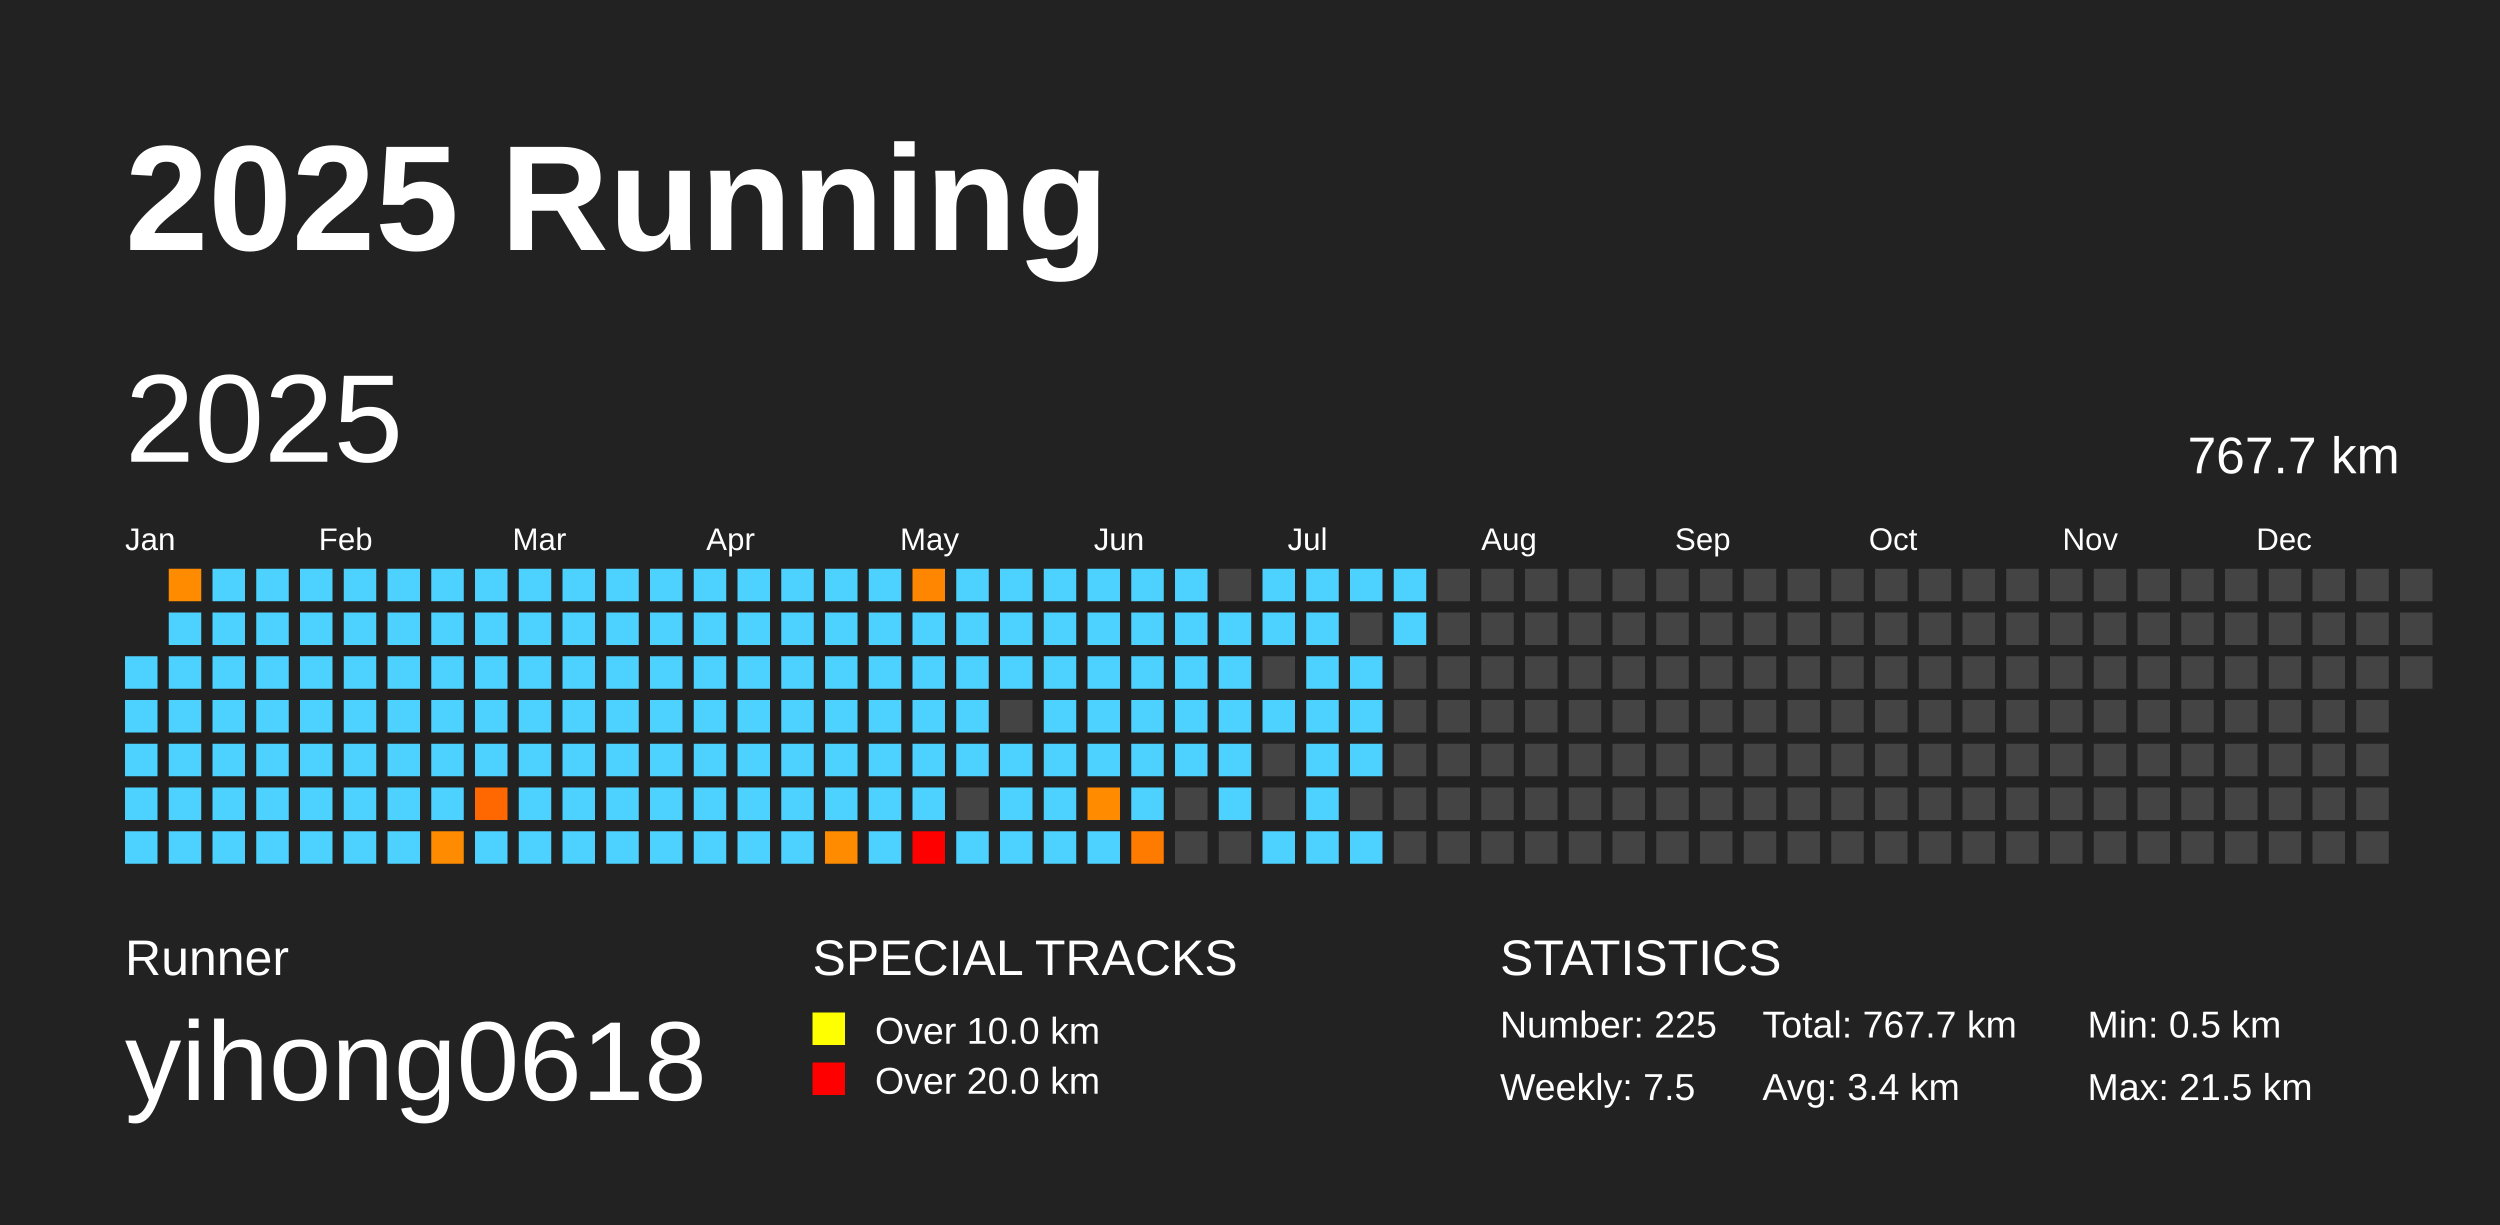
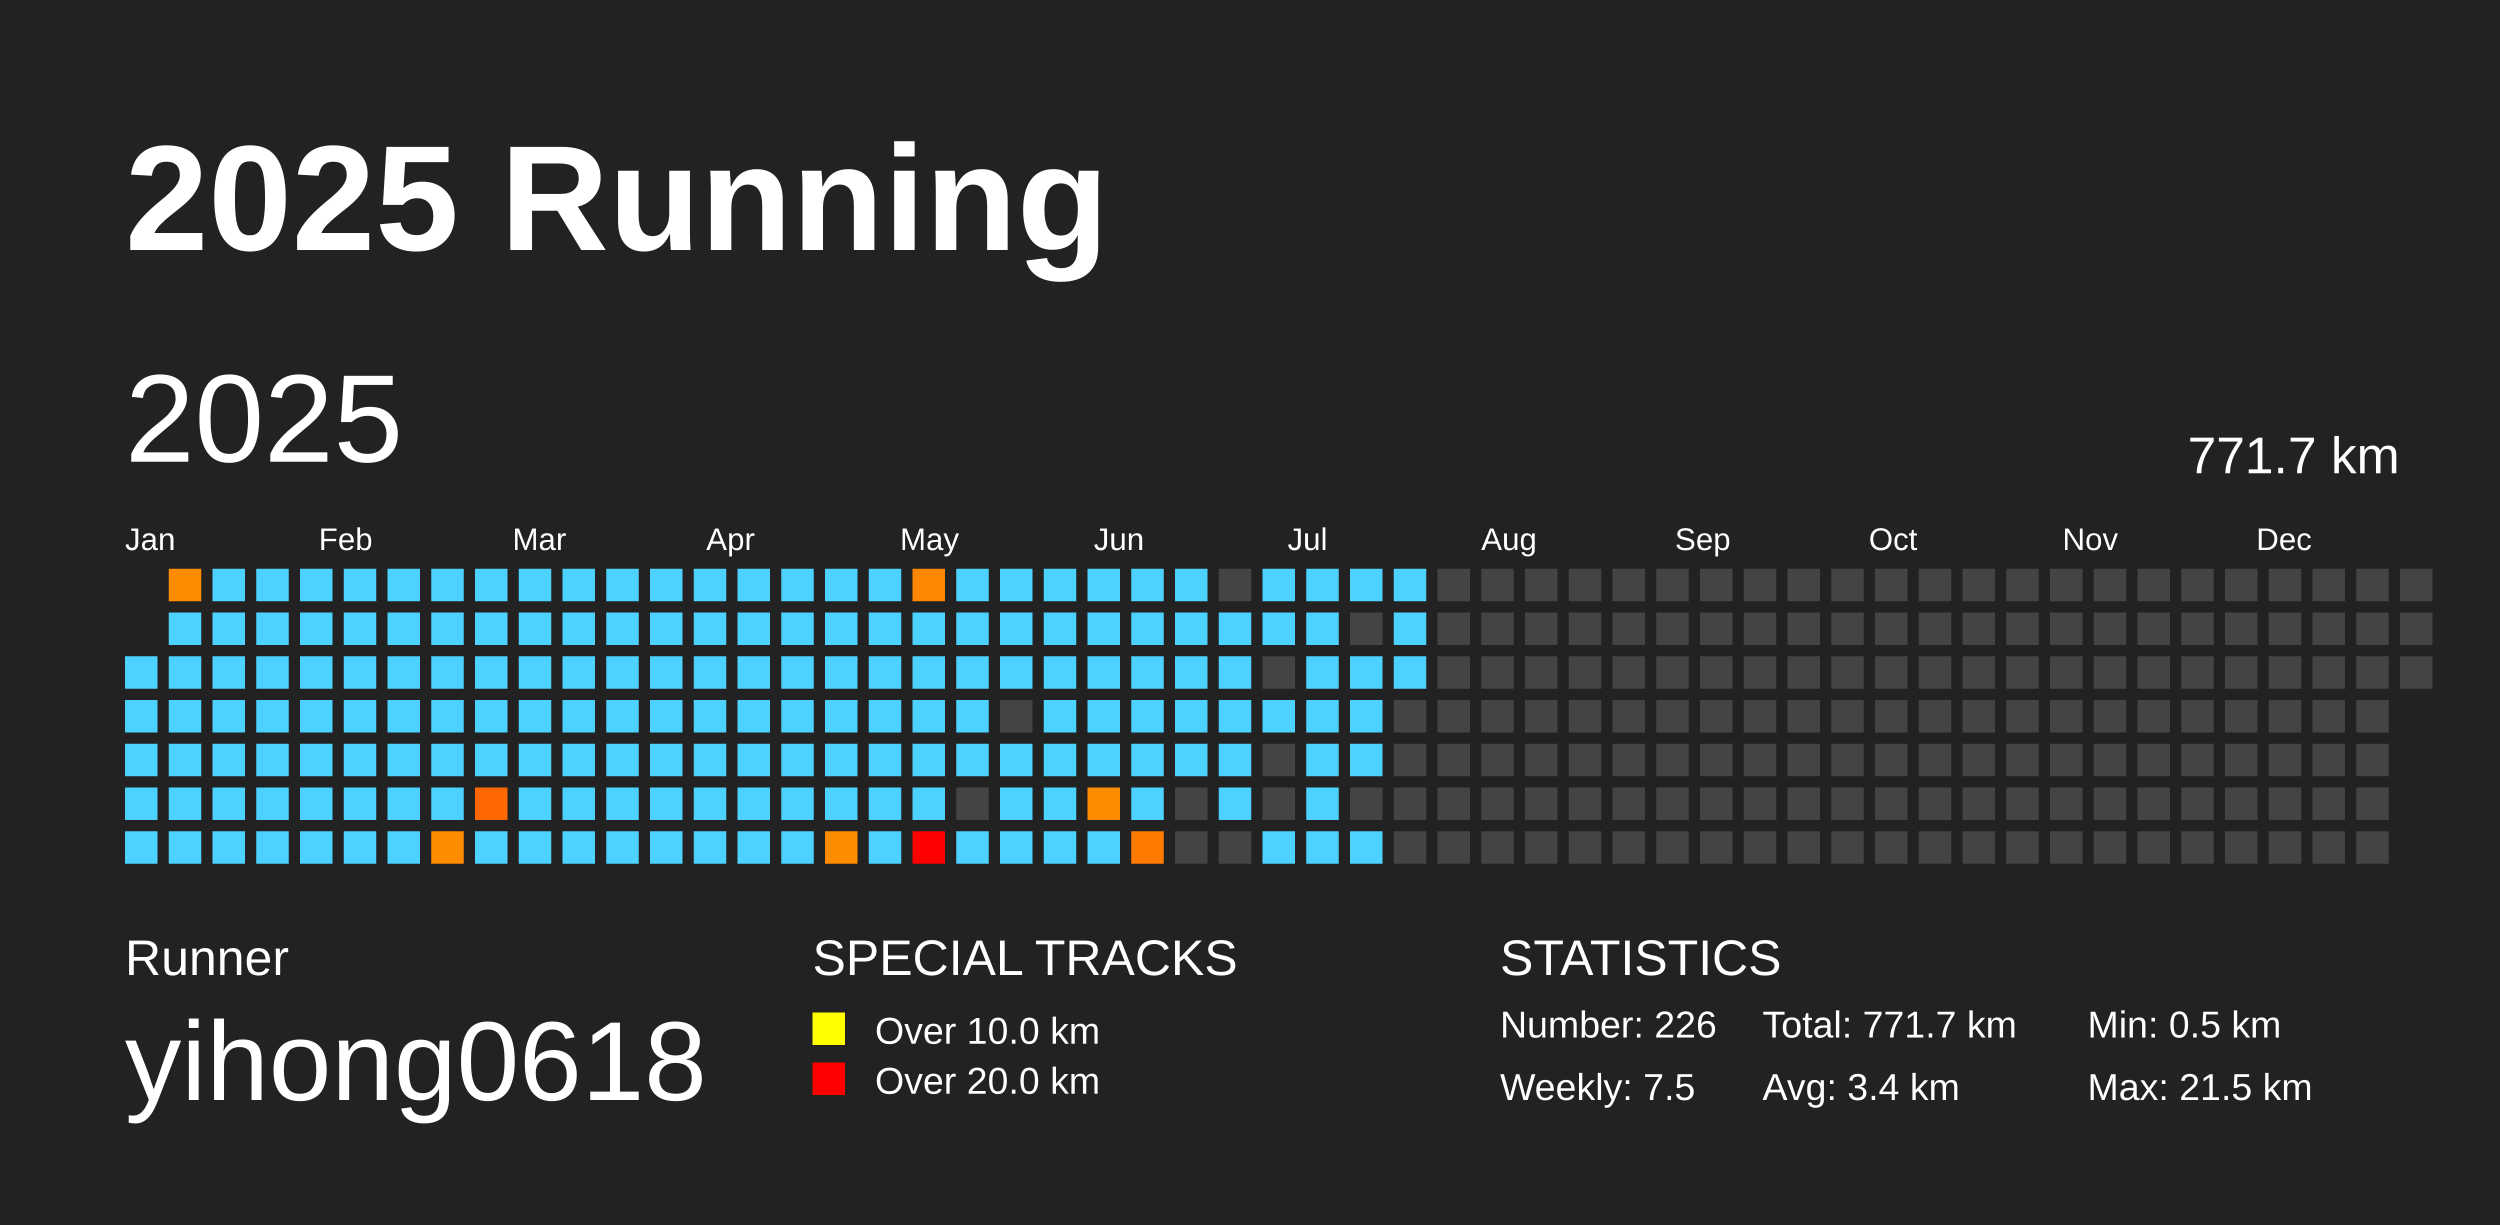
<svg xmlns="http://www.w3.org/2000/svg" baseProfile="full" height="98mm" version="1.1" viewBox="0,0,200,98" width="200mm">
  <defs />
  <rect fill="#222222" height="98" width="200" x="0" y="0" />
  <text fill="#FFFFFF" style="font-size:12px; font-family:Arial; font-weight:bold;" x="10" y="20">2025 Running</text>
  <text fill="#FFFFFF" style="font-size:4px; font-family:Arial" x="10" y="78">Runner</text>
  <text fill="#FFFFFF" style="font-size:9px; font-family:Arial" x="10" y="88">yihong0618</text>
  <text fill="#FFFFFF" style="font-size:4px; font-family:Arial" x="65" y="78">SPECIAL TRACKS</text>
  <rect fill="yellow" height="2.6" width="2.6" x="65" y="81" />
  <text fill="#FFFFFF" style="font-size:3px; font-family:Arial" x="70" y="83.5">Over 10.0 km</text>
  <rect fill="red" height="2.6" width="2.6" x="65" y="85" />
  <text fill="#FFFFFF" style="font-size:3px; font-family:Arial" x="70" y="87.5">Over 20.0 km</text>
  <text fill="#FFFFFF" style="font-size:4px; font-family:Arial" x="120" y="78">STATISTICS</text>
-   <text fill="#FFFFFF" style="font-size:3px; font-family:Arial" x="120" y="83">Number: 225</text>
+   <text fill="#FFFFFF" style="font-size:3px; font-family:Arial" x="120" y="83">Number: 226</text>
  <text fill="#FFFFFF" style="font-size:3px; font-family:Arial" x="120" y="88">Weekly: 7.5</text>
-   <text fill="#FFFFFF" style="font-size:3px; font-family:Arial" x="141" y="83">Total: 767.7 km</text>
+   <text fill="#FFFFFF" style="font-size:3px; font-family:Arial" x="141" y="83">Total: 771.7 km</text>
  <text fill="#FFFFFF" style="font-size:3px; font-family:Arial" x="141" y="88">Avg: 3.4 km</text>
  <text fill="#FFFFFF" style="font-size:3px; font-family:Arial" x="167" y="83">Min: 0.5 km</text>
  <text fill="#FFFFFF" style="font-size:3px; font-family:Arial" x="167" y="88">Max: 21.5 km</text>
  <text dominant-baseline="hanging" fill="#FFFFFF" style="font-size:10.0px; font-family:Arial;" x="10" y="30">2025</text>
-   <text dominant-baseline="hanging" fill="#FFFFFF" style="font-size:4.125px; font-family:Arial;" x="175" y="35">767.7 km</text>
+   <text dominant-baseline="hanging" fill="#FFFFFF" style="font-size:4.125px; font-family:Arial;" x="175" y="35">771.7 km</text>
  <text fill="#FFFFFF" style="font-size:2.5px; font-family:Arial" x="10.0" y="44">Jan</text>
  <text fill="#FFFFFF" style="font-size:2.5px; font-family:Arial" x="25.5" y="44">Feb</text>
  <text fill="#FFFFFF" style="font-size:2.5px; font-family:Arial" x="41.0" y="44">Mar</text>
  <text fill="#FFFFFF" style="font-size:2.5px; font-family:Arial" x="56.5" y="44">Apr</text>
  <text fill="#FFFFFF" style="font-size:2.5px; font-family:Arial" x="72.0" y="44">May</text>
  <text fill="#FFFFFF" style="font-size:2.5px; font-family:Arial" x="87.5" y="44">Jun</text>
  <text fill="#FFFFFF" style="font-size:2.5px; font-family:Arial" x="103.0" y="44">Jul</text>
  <text fill="#FFFFFF" style="font-size:2.5px; font-family:Arial" x="118.5" y="44">Aug</text>
  <text fill="#FFFFFF" style="font-size:2.5px; font-family:Arial" x="134.0" y="44">Sep</text>
  <text fill="#FFFFFF" style="font-size:2.5px; font-family:Arial" x="149.5" y="44">Oct</text>
  <text fill="#FFFFFF" style="font-size:2.5px; font-family:Arial" x="165.0" y="44">Nov</text>
  <text fill="#FFFFFF" style="font-size:2.5px; font-family:Arial" x="180.5" y="44">Dec</text>
  <rect fill="#4dd2ff" height="2.6" width="2.6" x="10.0" y="52.5" />
  <rect fill="#4dd2ff" height="2.6" width="2.6" x="10.0" y="56.0" />
  <rect fill="#4dd2ff" height="2.6" width="2.6" x="10.0" y="59.5" />
  <rect fill="#4dd2ff" height="2.6" width="2.6" x="10.0" y="63.0" />
  <rect fill="#4dd2ff" height="2.6" width="2.6" x="10.0" y="66.5" />
  <rect fill="#ff8c00" height="2.6" width="2.6" x="13.5" y="45.5" />
  <rect fill="#4dd2ff" height="2.6" width="2.6" x="13.5" y="49.0" />
  <rect fill="#4dd2ff" height="2.6" width="2.6" x="13.5" y="52.5" />
  <rect fill="#4dd2ff" height="2.6" width="2.6" x="13.5" y="56.0" />
  <rect fill="#4dd2ff" height="2.6" width="2.6" x="13.5" y="59.5" />
  <rect fill="#4dd2ff" height="2.6" width="2.6" x="13.5" y="63.0" />
  <rect fill="#4dd2ff" height="2.6" width="2.6" x="13.5" y="66.5" />
  <rect fill="#4dd2ff" height="2.6" width="2.6" x="17.0" y="45.5" />
  <rect fill="#4dd2ff" height="2.6" width="2.6" x="17.0" y="49.0" />
  <rect fill="#4dd2ff" height="2.6" width="2.6" x="17.0" y="52.5" />
  <rect fill="#4dd2ff" height="2.6" width="2.6" x="17.0" y="56.0" />
  <rect fill="#4dd2ff" height="2.6" width="2.6" x="17.0" y="59.5" />
  <rect fill="#4dd2ff" height="2.6" width="2.6" x="17.0" y="63.0" />
  <rect fill="#4dd2ff" height="2.6" width="2.6" x="17.0" y="66.5" />
  <rect fill="#4dd2ff" height="2.6" width="2.6" x="20.5" y="45.5" />
  <rect fill="#4dd2ff" height="2.6" width="2.6" x="20.5" y="49.0" />
  <rect fill="#4dd2ff" height="2.6" width="2.6" x="20.5" y="52.5" />
  <rect fill="#4dd2ff" height="2.6" width="2.6" x="20.5" y="56.0" />
  <rect fill="#4dd2ff" height="2.6" width="2.6" x="20.5" y="59.5" />
  <rect fill="#4dd2ff" height="2.6" width="2.6" x="20.5" y="63.0" />
  <rect fill="#4dd2ff" height="2.6" width="2.6" x="20.5" y="66.5" />
  <rect fill="#4dd2ff" height="2.6" width="2.6" x="24.0" y="45.5" />
  <rect fill="#4dd2ff" height="2.6" width="2.6" x="24.0" y="49.0" />
  <rect fill="#4dd2ff" height="2.6" width="2.6" x="24.0" y="52.5" />
  <rect fill="#4dd2ff" height="2.6" width="2.6" x="24.0" y="56.0" />
  <rect fill="#4dd2ff" height="2.6" width="2.6" x="24.0" y="59.5" />
  <rect fill="#4dd2ff" height="2.6" width="2.6" x="24.0" y="63.0" />
  <rect fill="#4dd2ff" height="2.6" width="2.6" x="24.0" y="66.5" />
  <rect fill="#4dd2ff" height="2.6" width="2.6" x="27.5" y="45.5" />
  <rect fill="#4dd2ff" height="2.6" width="2.6" x="27.5" y="49.0" />
  <rect fill="#4dd2ff" height="2.6" width="2.6" x="27.5" y="52.5" />
  <rect fill="#4dd2ff" height="2.6" width="2.6" x="27.5" y="56.0" />
  <rect fill="#4dd2ff" height="2.6" width="2.6" x="27.5" y="59.5" />
  <rect fill="#4dd2ff" height="2.6" width="2.6" x="27.5" y="63.0" />
  <rect fill="#4dd2ff" height="2.6" width="2.6" x="27.5" y="66.5" />
  <rect fill="#4dd2ff" height="2.6" width="2.6" x="31.0" y="45.5" />
  <rect fill="#4dd2ff" height="2.6" width="2.6" x="31.0" y="49.0" />
  <rect fill="#4dd2ff" height="2.6" width="2.6" x="31.0" y="52.5" />
  <rect fill="#4dd2ff" height="2.6" width="2.6" x="31.0" y="56.0" />
  <rect fill="#4dd2ff" height="2.6" width="2.6" x="31.0" y="59.5" />
  <rect fill="#4dd2ff" height="2.6" width="2.6" x="31.0" y="63.0" />
  <rect fill="#4dd2ff" height="2.6" width="2.6" x="31.0" y="66.5" />
  <rect fill="#4dd2ff" height="2.6" width="2.6" x="34.5" y="45.5" />
  <rect fill="#4dd2ff" height="2.6" width="2.6" x="34.5" y="49.0" />
  <rect fill="#4dd2ff" height="2.6" width="2.6" x="34.5" y="52.5" />
  <rect fill="#4dd2ff" height="2.6" width="2.6" x="34.5" y="56.0" />
  <rect fill="#4dd2ff" height="2.6" width="2.6" x="34.5" y="59.5" />
  <rect fill="#4dd2ff" height="2.6" width="2.6" x="34.5" y="63.0" />
  <rect fill="#ff8c00" height="2.6" width="2.6" x="34.5" y="66.5" />
  <rect fill="#4dd2ff" height="2.6" width="2.6" x="38.0" y="45.5" />
  <rect fill="#4dd2ff" height="2.6" width="2.6" x="38.0" y="49.0" />
  <rect fill="#4dd2ff" height="2.6" width="2.6" x="38.0" y="52.5" />
  <rect fill="#4dd2ff" height="2.6" width="2.6" x="38.0" y="56.0" />
  <rect fill="#4dd2ff" height="2.6" width="2.6" x="38.0" y="59.5" />
  <rect fill="#ff6700" height="2.6" width="2.6" x="38.0" y="63.0" />
  <rect fill="#4dd2ff" height="2.6" width="2.6" x="38.0" y="66.5" />
  <rect fill="#4dd2ff" height="2.6" width="2.6" x="41.5" y="45.5" />
  <rect fill="#4dd2ff" height="2.6" width="2.6" x="41.5" y="49.0" />
  <rect fill="#4dd2ff" height="2.6" width="2.6" x="41.5" y="52.5" />
  <rect fill="#4dd2ff" height="2.6" width="2.6" x="41.5" y="56.0" />
  <rect fill="#4dd2ff" height="2.6" width="2.6" x="41.5" y="59.5" />
  <rect fill="#4dd2ff" height="2.6" width="2.6" x="41.5" y="63.0" />
  <rect fill="#4dd2ff" height="2.6" width="2.6" x="41.5" y="66.5" />
  <rect fill="#4dd2ff" height="2.6" width="2.6" x="45.0" y="45.5" />
  <rect fill="#4dd2ff" height="2.6" width="2.6" x="45.0" y="49.0" />
  <rect fill="#4dd2ff" height="2.6" width="2.6" x="45.0" y="52.5" />
  <rect fill="#4dd2ff" height="2.6" width="2.6" x="45.0" y="56.0" />
  <rect fill="#4dd2ff" height="2.6" width="2.6" x="45.0" y="59.5" />
  <rect fill="#4dd2ff" height="2.6" width="2.6" x="45.0" y="63.0" />
  <rect fill="#4dd2ff" height="2.6" width="2.6" x="45.0" y="66.5" />
  <rect fill="#4dd2ff" height="2.6" width="2.6" x="48.5" y="45.5" />
  <rect fill="#4dd2ff" height="2.6" width="2.6" x="48.5" y="49.0" />
  <rect fill="#4dd2ff" height="2.6" width="2.6" x="48.5" y="52.5" />
  <rect fill="#4dd2ff" height="2.6" width="2.6" x="48.5" y="56.0" />
  <rect fill="#4dd2ff" height="2.6" width="2.6" x="48.5" y="59.5" />
  <rect fill="#4dd2ff" height="2.6" width="2.6" x="48.5" y="63.0" />
  <rect fill="#4dd2ff" height="2.6" width="2.6" x="48.5" y="66.5" />
  <rect fill="#4dd2ff" height="2.6" width="2.6" x="52.0" y="45.5" />
  <rect fill="#4dd2ff" height="2.6" width="2.6" x="52.0" y="49.0" />
  <rect fill="#4dd2ff" height="2.6" width="2.6" x="52.0" y="52.5" />
  <rect fill="#4dd2ff" height="2.6" width="2.6" x="52.0" y="56.0" />
  <rect fill="#4dd2ff" height="2.6" width="2.6" x="52.0" y="59.5" />
  <rect fill="#4dd2ff" height="2.6" width="2.6" x="52.0" y="63.0" />
  <rect fill="#4dd2ff" height="2.6" width="2.6" x="52.0" y="66.5" />
  <rect fill="#4dd2ff" height="2.6" width="2.6" x="55.5" y="45.5" />
  <rect fill="#4dd2ff" height="2.6" width="2.6" x="55.5" y="49.0" />
  <rect fill="#4dd2ff" height="2.6" width="2.6" x="55.5" y="52.5" />
  <rect fill="#4dd2ff" height="2.6" width="2.6" x="55.5" y="56.0" />
  <rect fill="#4dd2ff" height="2.6" width="2.6" x="55.5" y="59.5" />
  <rect fill="#4dd2ff" height="2.6" width="2.6" x="55.5" y="63.0" />
  <rect fill="#4dd2ff" height="2.6" width="2.6" x="55.5" y="66.5" />
  <rect fill="#4dd2ff" height="2.6" width="2.6" x="59.0" y="45.5" />
  <rect fill="#4dd2ff" height="2.6" width="2.6" x="59.0" y="49.0" />
  <rect fill="#4dd2ff" height="2.6" width="2.6" x="59.0" y="52.5" />
  <rect fill="#4dd2ff" height="2.6" width="2.6" x="59.0" y="56.0" />
  <rect fill="#4dd2ff" height="2.6" width="2.6" x="59.0" y="59.5" />
  <rect fill="#4dd2ff" height="2.6" width="2.6" x="59.0" y="63.0" />
  <rect fill="#4dd2ff" height="2.6" width="2.6" x="59.0" y="66.5" />
  <rect fill="#4dd2ff" height="2.6" width="2.6" x="62.5" y="45.5" />
  <rect fill="#4dd2ff" height="2.6" width="2.6" x="62.5" y="49.0" />
  <rect fill="#4dd2ff" height="2.6" width="2.6" x="62.5" y="52.5" />
  <rect fill="#4dd2ff" height="2.6" width="2.6" x="62.5" y="56.0" />
  <rect fill="#4dd2ff" height="2.6" width="2.6" x="62.5" y="59.5" />
  <rect fill="#4dd2ff" height="2.6" width="2.6" x="62.5" y="63.0" />
  <rect fill="#4dd2ff" height="2.6" width="2.6" x="62.5" y="66.5" />
  <rect fill="#4dd2ff" height="2.6" width="2.6" x="66.0" y="45.5" />
  <rect fill="#4dd2ff" height="2.6" width="2.6" x="66.0" y="49.0" />
  <rect fill="#4dd2ff" height="2.6" width="2.6" x="66.0" y="52.5" />
  <rect fill="#4dd2ff" height="2.6" width="2.6" x="66.0" y="56.0" />
  <rect fill="#4dd2ff" height="2.6" width="2.6" x="66.0" y="59.5" />
  <rect fill="#4dd2ff" height="2.6" width="2.6" x="66.0" y="63.0" />
  <rect fill="#ff8c00" height="2.6" width="2.6" x="66.0" y="66.5" />
  <rect fill="#4dd2ff" height="2.6" width="2.6" x="69.5" y="45.5" />
  <rect fill="#4dd2ff" height="2.6" width="2.6" x="69.5" y="49.0" />
  <rect fill="#4dd2ff" height="2.6" width="2.6" x="69.5" y="52.5" />
  <rect fill="#4dd2ff" height="2.6" width="2.6" x="69.5" y="56.0" />
  <rect fill="#4dd2ff" height="2.6" width="2.6" x="69.5" y="59.5" />
  <rect fill="#4dd2ff" height="2.6" width="2.6" x="69.5" y="63.0" />
  <rect fill="#4dd2ff" height="2.6" width="2.6" x="69.5" y="66.5" />
  <rect fill="#ff8600" height="2.6" width="2.6" x="73.0" y="45.5" />
  <rect fill="#4dd2ff" height="2.6" width="2.6" x="73.0" y="49.0" />
  <rect fill="#4dd2ff" height="2.6" width="2.6" x="73.0" y="52.5" />
  <rect fill="#4dd2ff" height="2.6" width="2.6" x="73.0" y="56.0" />
  <rect fill="#4dd2ff" height="2.6" width="2.6" x="73.0" y="59.5" />
  <rect fill="#4dd2ff" height="2.6" width="2.6" x="73.0" y="63.0" />
  <rect fill="red" height="2.6" width="2.6" x="73.0" y="66.5" />
  <rect fill="#4dd2ff" height="2.6" width="2.6" x="76.5" y="45.5" />
  <rect fill="#4dd2ff" height="2.6" width="2.6" x="76.5" y="49.0" />
  <rect fill="#4dd2ff" height="2.6" width="2.6" x="76.5" y="52.5" />
  <rect fill="#4dd2ff" height="2.6" width="2.6" x="76.5" y="56.0" />
  <rect fill="#4dd2ff" height="2.6" width="2.6" x="76.5" y="59.5" />
  <rect fill="#444444" height="2.6" width="2.6" x="76.5" y="63.0" />
  <rect fill="#4dd2ff" height="2.6" width="2.6" x="76.5" y="66.5" />
  <rect fill="#4dd2ff" height="2.6" width="2.6" x="80.0" y="45.5" />
  <rect fill="#4dd2ff" height="2.6" width="2.6" x="80.0" y="49.0" />
  <rect fill="#4dd2ff" height="2.6" width="2.6" x="80.0" y="52.5" />
  <rect fill="#444444" height="2.6" width="2.6" x="80.0" y="56.0" />
  <rect fill="#4dd2ff" height="2.6" width="2.6" x="80.0" y="59.5" />
  <rect fill="#4dd2ff" height="2.6" width="2.6" x="80.0" y="63.0" />
  <rect fill="#4dd2ff" height="2.6" width="2.6" x="80.0" y="66.5" />
  <rect fill="#4dd2ff" height="2.6" width="2.6" x="83.5" y="45.5" />
  <rect fill="#4dd2ff" height="2.6" width="2.6" x="83.5" y="49.0" />
  <rect fill="#4dd2ff" height="2.6" width="2.6" x="83.5" y="52.5" />
  <rect fill="#4dd2ff" height="2.6" width="2.6" x="83.5" y="56.0" />
  <rect fill="#4dd2ff" height="2.6" width="2.6" x="83.5" y="59.5" />
  <rect fill="#4dd2ff" height="2.6" width="2.6" x="83.5" y="63.0" />
  <rect fill="#4dd2ff" height="2.6" width="2.6" x="83.5" y="66.5" />
  <rect fill="#4dd2ff" height="2.6" width="2.6" x="87.0" y="45.5" />
  <rect fill="#4dd2ff" height="2.6" width="2.6" x="87.0" y="49.0" />
  <rect fill="#4dd2ff" height="2.6" width="2.6" x="87.0" y="52.5" />
  <rect fill="#4dd2ff" height="2.6" width="2.6" x="87.0" y="56.0" />
  <rect fill="#4dd2ff" height="2.6" width="2.6" x="87.0" y="59.5" />
  <rect fill="#ff8c00" height="2.6" width="2.6" x="87.0" y="63.0" />
  <rect fill="#4dd2ff" height="2.6" width="2.6" x="87.0" y="66.5" />
  <rect fill="#4dd2ff" height="2.6" width="2.6" x="90.5" y="45.5" />
  <rect fill="#4dd2ff" height="2.6" width="2.6" x="90.5" y="49.0" />
  <rect fill="#4dd2ff" height="2.6" width="2.6" x="90.5" y="52.5" />
  <rect fill="#4dd2ff" height="2.6" width="2.6" x="90.5" y="56.0" />
  <rect fill="#4dd2ff" height="2.6" width="2.6" x="90.5" y="59.5" />
  <rect fill="#4dd2ff" height="2.6" width="2.6" x="90.5" y="63.0" />
  <rect fill="#ff7b00" height="2.6" width="2.6" x="90.5" y="66.5" />
  <rect fill="#4dd2ff" height="2.6" width="2.6" x="94.0" y="45.5" />
  <rect fill="#4dd2ff" height="2.6" width="2.6" x="94.0" y="49.0" />
  <rect fill="#4dd2ff" height="2.6" width="2.6" x="94.0" y="52.5" />
  <rect fill="#4dd2ff" height="2.6" width="2.6" x="94.0" y="56.0" />
  <rect fill="#4dd2ff" height="2.6" width="2.6" x="94.0" y="59.5" />
  <rect fill="#444444" height="2.6" width="2.6" x="94.0" y="63.0" />
  <rect fill="#444444" height="2.6" width="2.6" x="94.0" y="66.5" />
  <rect fill="#444444" height="2.6" width="2.6" x="97.5" y="45.5" />
  <rect fill="#4dd2ff" height="2.6" width="2.6" x="97.5" y="49.0" />
  <rect fill="#4dd2ff" height="2.6" width="2.6" x="97.5" y="52.5" />
  <rect fill="#4dd2ff" height="2.6" width="2.6" x="97.5" y="56.0" />
  <rect fill="#4dd2ff" height="2.6" width="2.6" x="97.5" y="59.5" />
  <rect fill="#4dd2ff" height="2.6" width="2.6" x="97.5" y="63.0" />
  <rect fill="#444444" height="2.6" width="2.6" x="97.5" y="66.5" />
  <rect fill="#4dd2ff" height="2.6" width="2.6" x="101.0" y="45.5" />
  <rect fill="#4dd2ff" height="2.6" width="2.6" x="101.0" y="49.0" />
  <rect fill="#444444" height="2.6" width="2.6" x="101.0" y="52.5" />
  <rect fill="#4dd2ff" height="2.6" width="2.6" x="101.0" y="56.0" />
  <rect fill="#444444" height="2.6" width="2.6" x="101.0" y="59.5" />
  <rect fill="#444444" height="2.6" width="2.6" x="101.0" y="63.0" />
  <rect fill="#4dd2ff" height="2.6" width="2.6" x="101.0" y="66.5" />
  <rect fill="#4dd2ff" height="2.6" width="2.6" x="104.5" y="45.5" />
  <rect fill="#4dd2ff" height="2.6" width="2.6" x="104.5" y="49.0" />
  <rect fill="#4dd2ff" height="2.6" width="2.6" x="104.5" y="52.5" />
  <rect fill="#4dd2ff" height="2.6" width="2.6" x="104.5" y="56.0" />
  <rect fill="#4dd2ff" height="2.6" width="2.6" x="104.5" y="59.5" />
  <rect fill="#4dd2ff" height="2.6" width="2.6" x="104.5" y="63.0" />
  <rect fill="#4dd2ff" height="2.6" width="2.6" x="104.5" y="66.5" />
  <rect fill="#4dd2ff" height="2.6" width="2.6" x="108.0" y="45.5" />
  <rect fill="#444444" height="2.6" width="2.6" x="108.0" y="49.0" />
  <rect fill="#4dd2ff" height="2.6" width="2.6" x="108.0" y="52.5" />
  <rect fill="#4dd2ff" height="2.6" width="2.6" x="108.0" y="56.0" />
  <rect fill="#4dd2ff" height="2.6" width="2.6" x="108.0" y="59.5" />
  <rect fill="#444444" height="2.6" width="2.6" x="108.0" y="63.0" />
  <rect fill="#4dd2ff" height="2.6" width="2.6" x="108.0" y="66.5" />
  <rect fill="#4dd2ff" height="2.6" width="2.6" x="111.5" y="45.5" />
  <rect fill="#4dd2ff" height="2.6" width="2.6" x="111.5" y="49.0" />
-   <rect fill="#444444" height="2.6" width="2.6" x="111.5" y="52.5" />
+   <rect fill="#4dd2ff" height="2.6" width="2.6" x="111.5" y="52.5" />
  <rect fill="#444444" height="2.6" width="2.6" x="111.5" y="56.0" />
  <rect fill="#444444" height="2.6" width="2.6" x="111.5" y="59.5" />
  <rect fill="#444444" height="2.6" width="2.6" x="111.5" y="63.0" />
  <rect fill="#444444" height="2.6" width="2.6" x="111.5" y="66.5" />
  <rect fill="#444444" height="2.6" width="2.6" x="115.0" y="45.5" />
  <rect fill="#444444" height="2.6" width="2.6" x="115.0" y="49.0" />
  <rect fill="#444444" height="2.6" width="2.6" x="115.0" y="52.5" />
  <rect fill="#444444" height="2.6" width="2.6" x="115.0" y="56.0" />
  <rect fill="#444444" height="2.6" width="2.6" x="115.0" y="59.5" />
  <rect fill="#444444" height="2.6" width="2.6" x="115.0" y="63.0" />
  <rect fill="#444444" height="2.6" width="2.6" x="115.0" y="66.5" />
  <rect fill="#444444" height="2.6" width="2.6" x="118.5" y="45.5" />
  <rect fill="#444444" height="2.6" width="2.6" x="118.5" y="49.0" />
  <rect fill="#444444" height="2.6" width="2.6" x="118.5" y="52.5" />
  <rect fill="#444444" height="2.6" width="2.6" x="118.5" y="56.0" />
  <rect fill="#444444" height="2.6" width="2.6" x="118.5" y="59.5" />
  <rect fill="#444444" height="2.6" width="2.6" x="118.5" y="63.0" />
  <rect fill="#444444" height="2.6" width="2.6" x="118.5" y="66.5" />
  <rect fill="#444444" height="2.6" width="2.6" x="122.0" y="45.5" />
  <rect fill="#444444" height="2.6" width="2.6" x="122.0" y="49.0" />
  <rect fill="#444444" height="2.6" width="2.6" x="122.0" y="52.5" />
  <rect fill="#444444" height="2.6" width="2.6" x="122.0" y="56.0" />
  <rect fill="#444444" height="2.6" width="2.6" x="122.0" y="59.5" />
  <rect fill="#444444" height="2.6" width="2.6" x="122.0" y="63.0" />
  <rect fill="#444444" height="2.6" width="2.6" x="122.0" y="66.5" />
  <rect fill="#444444" height="2.6" width="2.6" x="125.5" y="45.5" />
  <rect fill="#444444" height="2.6" width="2.6" x="125.5" y="49.0" />
  <rect fill="#444444" height="2.6" width="2.6" x="125.5" y="52.5" />
  <rect fill="#444444" height="2.6" width="2.6" x="125.5" y="56.0" />
  <rect fill="#444444" height="2.6" width="2.6" x="125.5" y="59.5" />
  <rect fill="#444444" height="2.6" width="2.6" x="125.5" y="63.0" />
  <rect fill="#444444" height="2.6" width="2.6" x="125.5" y="66.5" />
  <rect fill="#444444" height="2.6" width="2.6" x="129.0" y="45.5" />
  <rect fill="#444444" height="2.6" width="2.6" x="129.0" y="49.0" />
  <rect fill="#444444" height="2.6" width="2.6" x="129.0" y="52.5" />
  <rect fill="#444444" height="2.6" width="2.6" x="129.0" y="56.0" />
  <rect fill="#444444" height="2.6" width="2.6" x="129.0" y="59.5" />
  <rect fill="#444444" height="2.6" width="2.6" x="129.0" y="63.0" />
  <rect fill="#444444" height="2.6" width="2.6" x="129.0" y="66.5" />
  <rect fill="#444444" height="2.6" width="2.6" x="132.5" y="45.5" />
  <rect fill="#444444" height="2.6" width="2.6" x="132.5" y="49.0" />
  <rect fill="#444444" height="2.6" width="2.6" x="132.5" y="52.5" />
  <rect fill="#444444" height="2.6" width="2.6" x="132.5" y="56.0" />
  <rect fill="#444444" height="2.6" width="2.6" x="132.5" y="59.5" />
  <rect fill="#444444" height="2.6" width="2.6" x="132.5" y="63.0" />
  <rect fill="#444444" height="2.6" width="2.6" x="132.5" y="66.5" />
  <rect fill="#444444" height="2.6" width="2.6" x="136.0" y="45.5" />
  <rect fill="#444444" height="2.6" width="2.6" x="136.0" y="49.0" />
  <rect fill="#444444" height="2.6" width="2.6" x="136.0" y="52.5" />
  <rect fill="#444444" height="2.6" width="2.6" x="136.0" y="56.0" />
  <rect fill="#444444" height="2.6" width="2.6" x="136.0" y="59.5" />
  <rect fill="#444444" height="2.6" width="2.6" x="136.0" y="63.0" />
  <rect fill="#444444" height="2.6" width="2.6" x="136.0" y="66.5" />
  <rect fill="#444444" height="2.6" width="2.6" x="139.5" y="45.5" />
  <rect fill="#444444" height="2.6" width="2.6" x="139.5" y="49.0" />
  <rect fill="#444444" height="2.6" width="2.6" x="139.5" y="52.5" />
  <rect fill="#444444" height="2.6" width="2.6" x="139.5" y="56.0" />
  <rect fill="#444444" height="2.6" width="2.6" x="139.5" y="59.5" />
  <rect fill="#444444" height="2.6" width="2.6" x="139.5" y="63.0" />
  <rect fill="#444444" height="2.6" width="2.6" x="139.5" y="66.5" />
  <rect fill="#444444" height="2.6" width="2.6" x="143.0" y="45.5" />
  <rect fill="#444444" height="2.6" width="2.6" x="143.0" y="49.0" />
  <rect fill="#444444" height="2.6" width="2.6" x="143.0" y="52.5" />
  <rect fill="#444444" height="2.6" width="2.6" x="143.0" y="56.0" />
  <rect fill="#444444" height="2.6" width="2.6" x="143.0" y="59.5" />
  <rect fill="#444444" height="2.6" width="2.6" x="143.0" y="63.0" />
  <rect fill="#444444" height="2.6" width="2.6" x="143.0" y="66.5" />
  <rect fill="#444444" height="2.6" width="2.6" x="146.5" y="45.5" />
  <rect fill="#444444" height="2.6" width="2.6" x="146.5" y="49.0" />
  <rect fill="#444444" height="2.6" width="2.6" x="146.5" y="52.5" />
  <rect fill="#444444" height="2.6" width="2.6" x="146.5" y="56.0" />
  <rect fill="#444444" height="2.6" width="2.6" x="146.5" y="59.5" />
  <rect fill="#444444" height="2.6" width="2.6" x="146.5" y="63.0" />
  <rect fill="#444444" height="2.6" width="2.6" x="146.5" y="66.5" />
  <rect fill="#444444" height="2.6" width="2.6" x="150.0" y="45.5" />
  <rect fill="#444444" height="2.6" width="2.6" x="150.0" y="49.0" />
  <rect fill="#444444" height="2.6" width="2.6" x="150.0" y="52.5" />
  <rect fill="#444444" height="2.6" width="2.6" x="150.0" y="56.0" />
  <rect fill="#444444" height="2.6" width="2.6" x="150.0" y="59.5" />
  <rect fill="#444444" height="2.6" width="2.6" x="150.0" y="63.0" />
  <rect fill="#444444" height="2.6" width="2.6" x="150.0" y="66.5" />
  <rect fill="#444444" height="2.6" width="2.6" x="153.5" y="45.5" />
  <rect fill="#444444" height="2.6" width="2.6" x="153.5" y="49.0" />
  <rect fill="#444444" height="2.6" width="2.6" x="153.5" y="52.5" />
  <rect fill="#444444" height="2.6" width="2.6" x="153.5" y="56.0" />
  <rect fill="#444444" height="2.6" width="2.6" x="153.5" y="59.5" />
  <rect fill="#444444" height="2.6" width="2.6" x="153.5" y="63.0" />
  <rect fill="#444444" height="2.6" width="2.6" x="153.5" y="66.5" />
  <rect fill="#444444" height="2.6" width="2.6" x="157.0" y="45.5" />
  <rect fill="#444444" height="2.6" width="2.6" x="157.0" y="49.0" />
  <rect fill="#444444" height="2.6" width="2.6" x="157.0" y="52.5" />
  <rect fill="#444444" height="2.6" width="2.6" x="157.0" y="56.0" />
  <rect fill="#444444" height="2.6" width="2.6" x="157.0" y="59.5" />
  <rect fill="#444444" height="2.6" width="2.6" x="157.0" y="63.0" />
  <rect fill="#444444" height="2.6" width="2.6" x="157.0" y="66.5" />
  <rect fill="#444444" height="2.6" width="2.6" x="160.5" y="45.5" />
  <rect fill="#444444" height="2.6" width="2.6" x="160.5" y="49.0" />
  <rect fill="#444444" height="2.6" width="2.6" x="160.5" y="52.5" />
  <rect fill="#444444" height="2.6" width="2.6" x="160.5" y="56.0" />
  <rect fill="#444444" height="2.6" width="2.6" x="160.5" y="59.5" />
  <rect fill="#444444" height="2.6" width="2.6" x="160.5" y="63.0" />
  <rect fill="#444444" height="2.6" width="2.6" x="160.5" y="66.5" />
  <rect fill="#444444" height="2.6" width="2.6" x="164.0" y="45.5" />
  <rect fill="#444444" height="2.6" width="2.6" x="164.0" y="49.0" />
  <rect fill="#444444" height="2.6" width="2.6" x="164.0" y="52.5" />
  <rect fill="#444444" height="2.6" width="2.6" x="164.0" y="56.0" />
  <rect fill="#444444" height="2.6" width="2.6" x="164.0" y="59.5" />
  <rect fill="#444444" height="2.6" width="2.6" x="164.0" y="63.0" />
  <rect fill="#444444" height="2.6" width="2.6" x="164.0" y="66.5" />
  <rect fill="#444444" height="2.6" width="2.6" x="167.5" y="45.5" />
  <rect fill="#444444" height="2.6" width="2.6" x="167.5" y="49.0" />
  <rect fill="#444444" height="2.6" width="2.6" x="167.5" y="52.5" />
  <rect fill="#444444" height="2.6" width="2.6" x="167.5" y="56.0" />
  <rect fill="#444444" height="2.6" width="2.6" x="167.5" y="59.5" />
  <rect fill="#444444" height="2.6" width="2.6" x="167.5" y="63.0" />
  <rect fill="#444444" height="2.6" width="2.6" x="167.5" y="66.5" />
  <rect fill="#444444" height="2.6" width="2.6" x="171.0" y="45.5" />
  <rect fill="#444444" height="2.6" width="2.6" x="171.0" y="49.0" />
  <rect fill="#444444" height="2.6" width="2.6" x="171.0" y="52.5" />
  <rect fill="#444444" height="2.6" width="2.6" x="171.0" y="56.0" />
  <rect fill="#444444" height="2.6" width="2.6" x="171.0" y="59.5" />
  <rect fill="#444444" height="2.6" width="2.6" x="171.0" y="63.0" />
  <rect fill="#444444" height="2.6" width="2.6" x="171.0" y="66.5" />
  <rect fill="#444444" height="2.6" width="2.6" x="174.5" y="45.5" />
  <rect fill="#444444" height="2.6" width="2.6" x="174.5" y="49.0" />
  <rect fill="#444444" height="2.6" width="2.6" x="174.5" y="52.5" />
  <rect fill="#444444" height="2.6" width="2.6" x="174.5" y="56.0" />
  <rect fill="#444444" height="2.6" width="2.6" x="174.5" y="59.5" />
  <rect fill="#444444" height="2.6" width="2.6" x="174.5" y="63.0" />
  <rect fill="#444444" height="2.6" width="2.6" x="174.5" y="66.5" />
  <rect fill="#444444" height="2.6" width="2.6" x="178.0" y="45.5" />
  <rect fill="#444444" height="2.6" width="2.6" x="178.0" y="49.0" />
  <rect fill="#444444" height="2.6" width="2.6" x="178.0" y="52.5" />
  <rect fill="#444444" height="2.6" width="2.6" x="178.0" y="56.0" />
  <rect fill="#444444" height="2.6" width="2.6" x="178.0" y="59.5" />
  <rect fill="#444444" height="2.6" width="2.6" x="178.0" y="63.0" />
  <rect fill="#444444" height="2.6" width="2.6" x="178.0" y="66.5" />
  <rect fill="#444444" height="2.6" width="2.6" x="181.5" y="45.5" />
  <rect fill="#444444" height="2.6" width="2.6" x="181.5" y="49.0" />
  <rect fill="#444444" height="2.6" width="2.6" x="181.5" y="52.5" />
  <rect fill="#444444" height="2.6" width="2.6" x="181.5" y="56.0" />
  <rect fill="#444444" height="2.6" width="2.6" x="181.5" y="59.5" />
  <rect fill="#444444" height="2.6" width="2.6" x="181.5" y="63.0" />
  <rect fill="#444444" height="2.6" width="2.6" x="181.5" y="66.5" />
  <rect fill="#444444" height="2.6" width="2.6" x="185.0" y="45.5" />
  <rect fill="#444444" height="2.6" width="2.6" x="185.0" y="49.0" />
  <rect fill="#444444" height="2.6" width="2.6" x="185.0" y="52.5" />
  <rect fill="#444444" height="2.6" width="2.6" x="185.0" y="56.0" />
  <rect fill="#444444" height="2.6" width="2.6" x="185.0" y="59.5" />
  <rect fill="#444444" height="2.6" width="2.6" x="185.0" y="63.0" />
  <rect fill="#444444" height="2.6" width="2.6" x="185.0" y="66.5" />
  <rect fill="#444444" height="2.6" width="2.6" x="188.5" y="45.5" />
  <rect fill="#444444" height="2.6" width="2.6" x="188.5" y="49.0" />
  <rect fill="#444444" height="2.6" width="2.6" x="188.5" y="52.5" />
  <rect fill="#444444" height="2.6" width="2.6" x="188.5" y="56.0" />
  <rect fill="#444444" height="2.6" width="2.6" x="188.5" y="59.5" />
  <rect fill="#444444" height="2.6" width="2.6" x="188.5" y="63.0" />
  <rect fill="#444444" height="2.6" width="2.6" x="188.5" y="66.5" />
  <rect fill="#444444" height="2.6" width="2.6" x="192.0" y="45.5" />
  <rect fill="#444444" height="2.6" width="2.6" x="192.0" y="49.0" />
  <rect fill="#444444" height="2.6" width="2.6" x="192.0" y="52.5" />
</svg>
